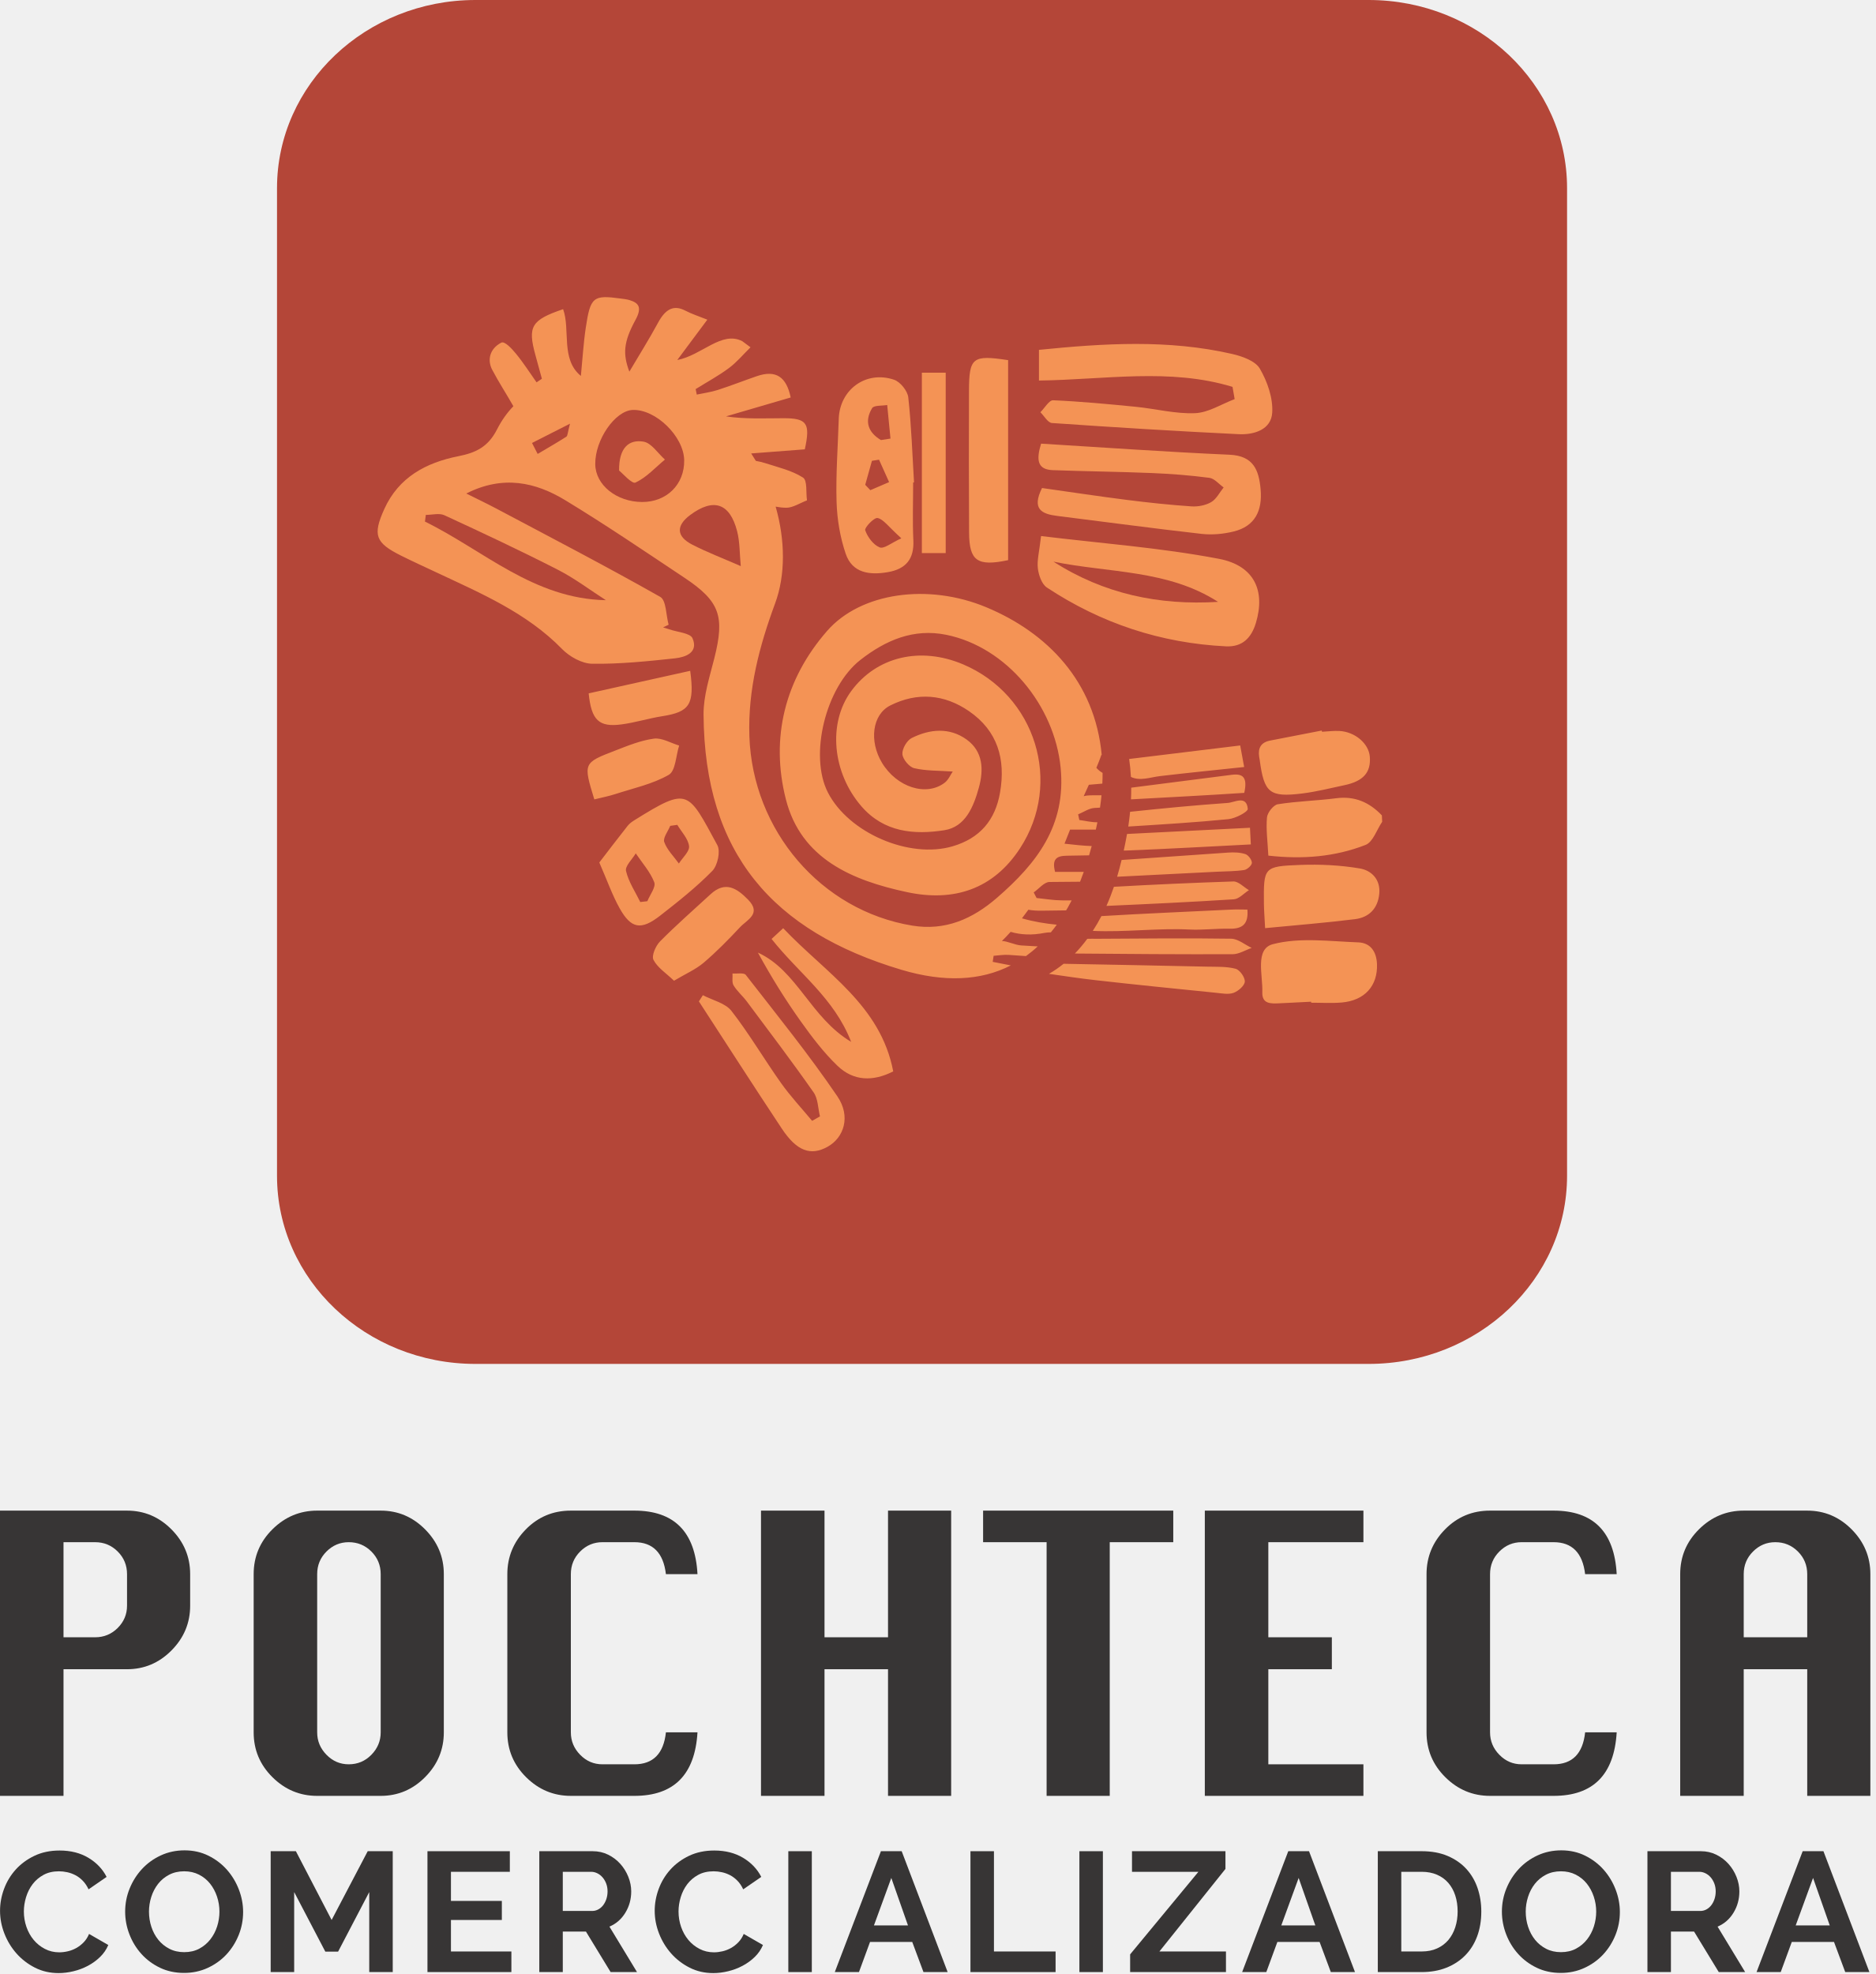
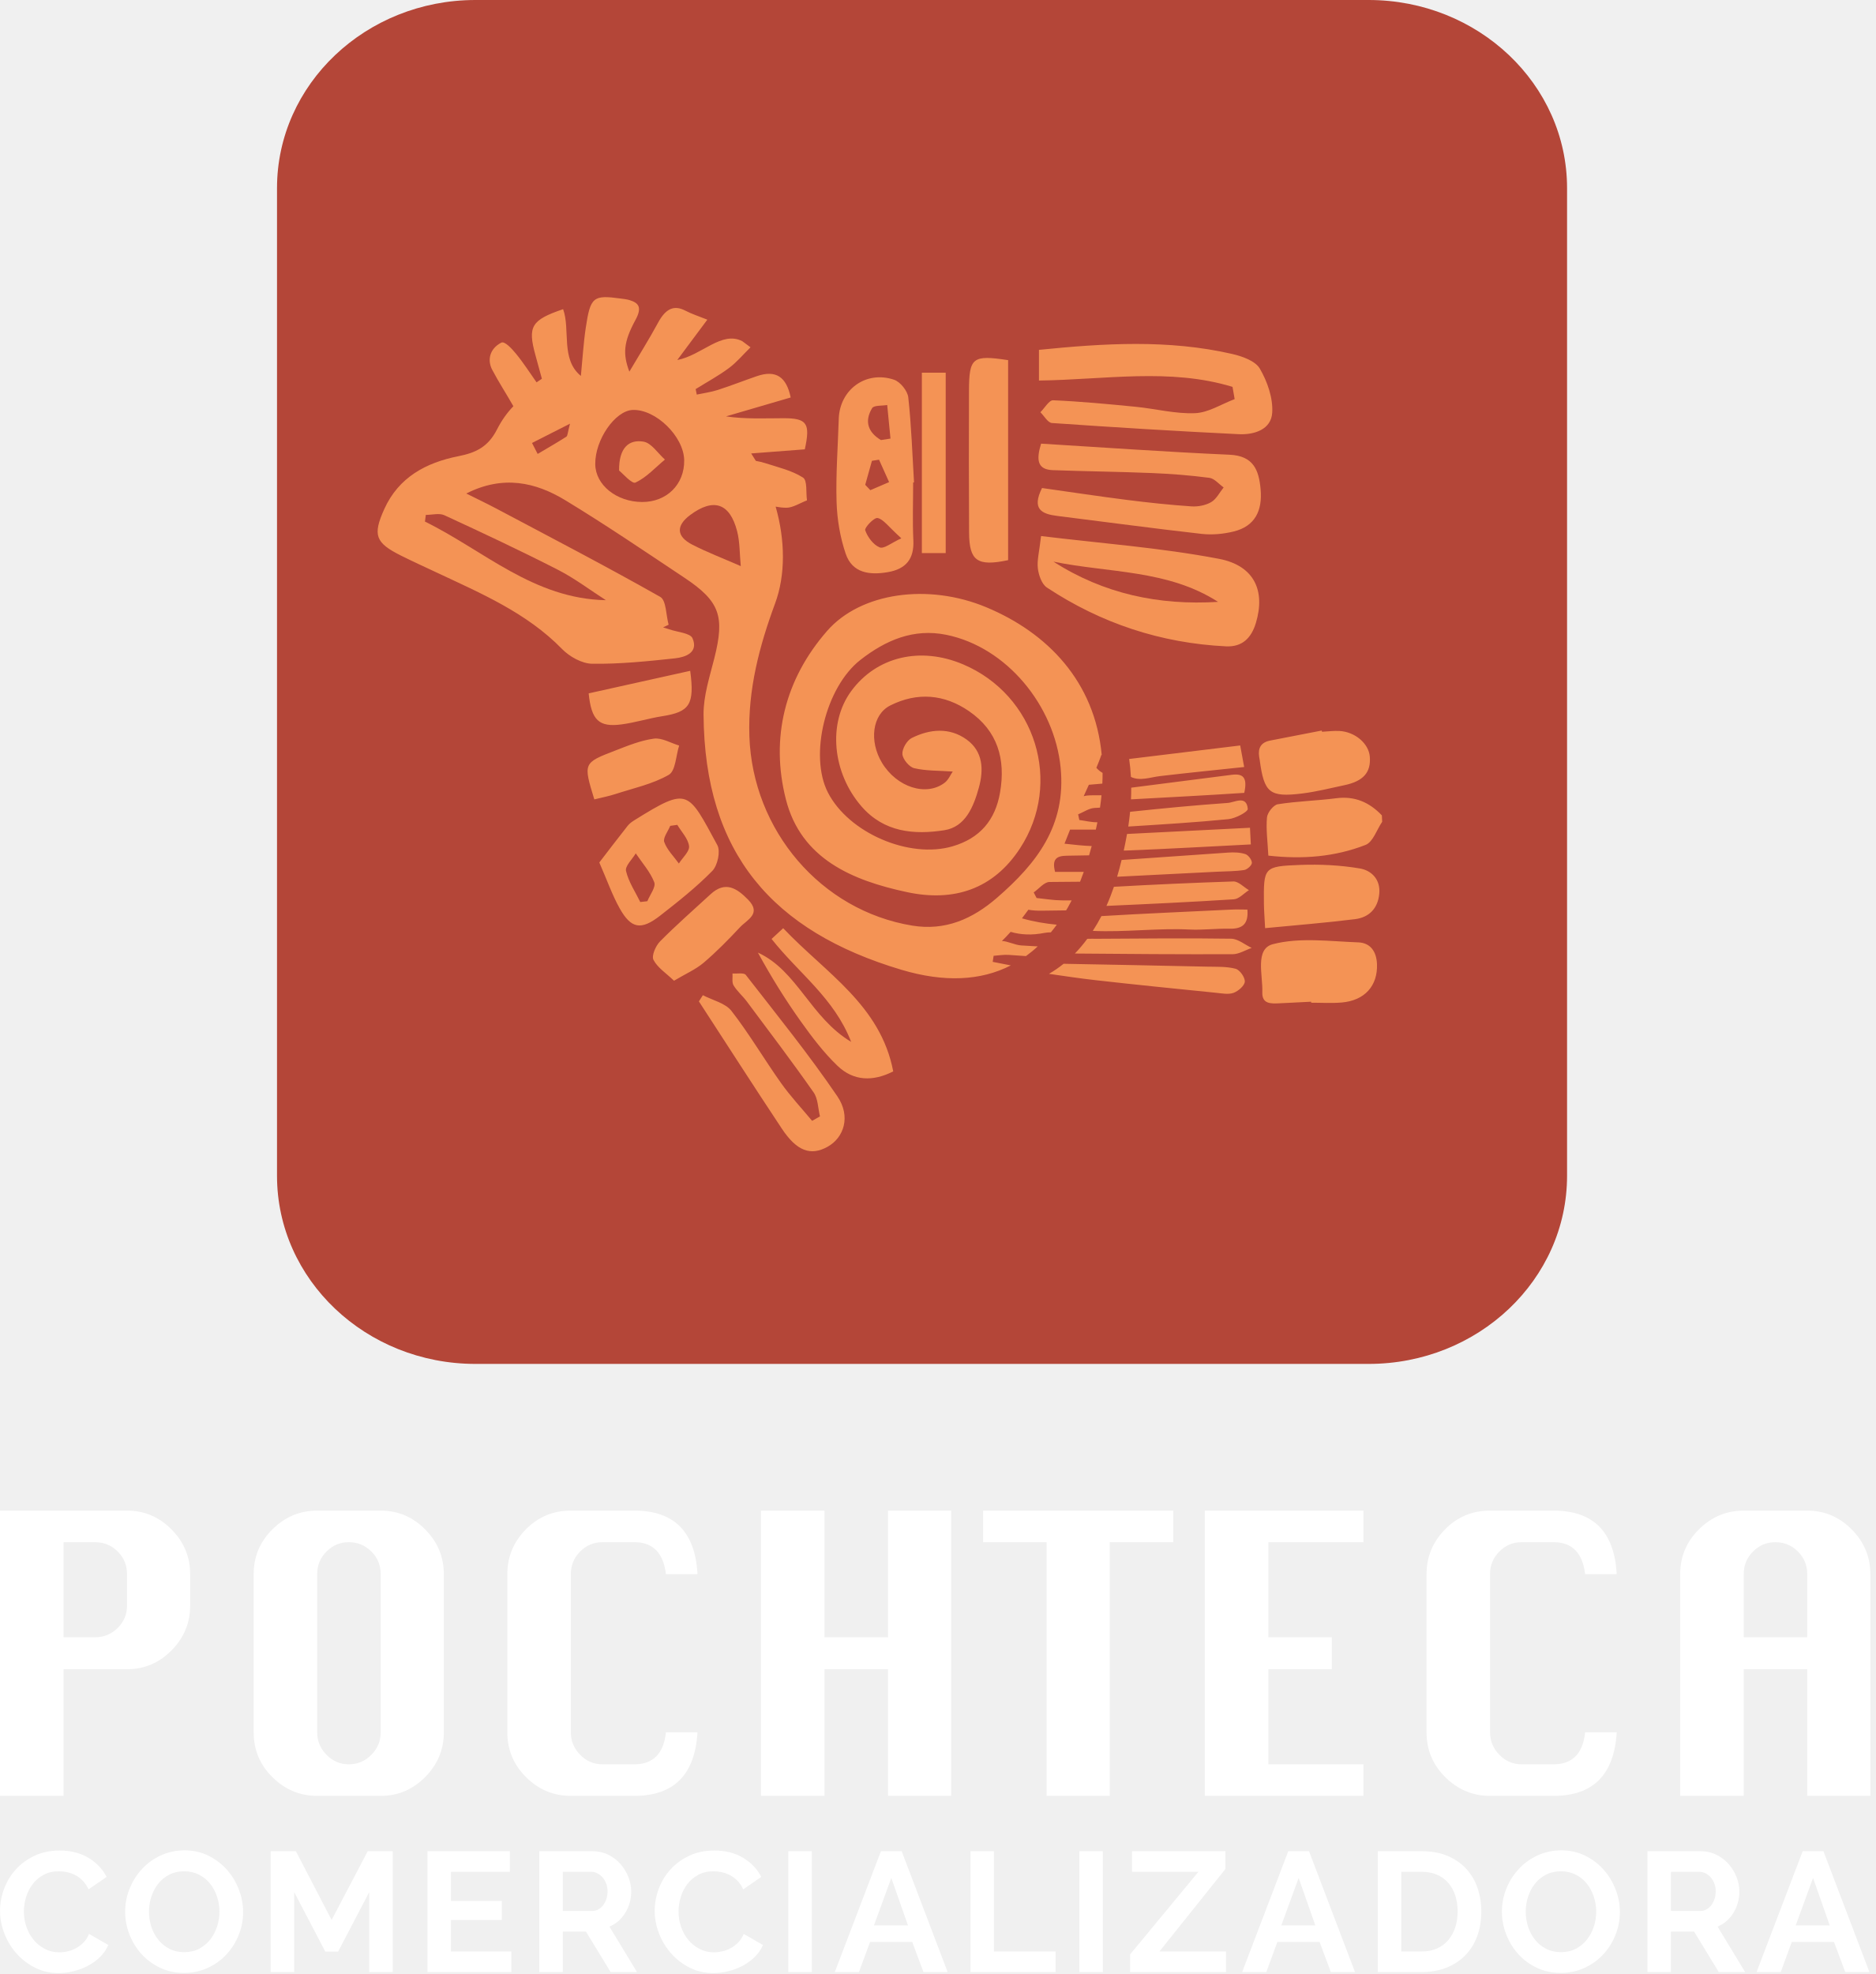
<svg xmlns="http://www.w3.org/2000/svg" width="287" height="302" viewBox="0 0 287 302" fill="none">
  <path d="M224.697 191.337H49.503V25.632H224.697V191.337Z" fill="#F49355" />
-   <path d="M9.717 250.485H14.547C15.904 250.485 17.057 250.01 18.009 249.06C18.959 248.109 19.435 246.974 19.435 245.656V240.825C19.435 239.468 18.959 238.314 18.009 237.364C17.057 236.413 15.904 235.938 14.547 235.938H9.717V250.485ZM0 274.749V231.109H19.435C22.072 231.109 24.341 232.069 26.243 233.989C28.143 235.909 29.093 238.188 29.093 240.825V245.656C29.093 248.293 28.143 250.572 26.243 252.492C24.341 254.412 22.072 255.373 19.435 255.373H9.717V274.749H0Z" fill="#373535" />
-   <path d="M48.527 240.825V265.031C48.527 266.351 49.002 267.495 49.953 268.464C50.903 269.435 52.038 269.919 53.356 269.919C54.714 269.919 55.867 269.435 56.819 268.464C57.769 267.495 58.245 266.351 58.245 265.031V240.825C58.245 239.468 57.769 238.315 56.819 237.364C55.867 236.413 54.714 235.937 53.356 235.937C52.038 235.937 50.903 236.413 49.953 237.364C49.002 238.315 48.527 239.468 48.527 240.825ZM48.527 231.108H58.245C60.882 231.108 63.151 232.069 65.052 233.989C66.953 235.908 67.903 238.188 67.903 240.825V265.031C67.903 267.669 66.953 269.948 65.052 271.868C63.151 273.788 60.882 274.748 58.245 274.748H48.527C45.889 274.748 43.61 273.799 41.69 271.897C39.77 269.997 38.81 267.708 38.81 265.031V240.825C38.81 238.149 39.77 235.86 41.69 233.96C43.61 232.06 45.889 231.108 48.527 231.108Z" fill="#373535" />
-   <path d="M106.713 265.031C106.324 271.509 103.105 274.748 97.053 274.748H87.338C84.699 274.748 82.42 273.799 80.5 271.897C78.58 269.997 77.62 267.708 77.62 265.031V240.825C77.62 238.188 78.56 235.908 80.441 233.988C82.323 232.068 84.621 231.108 87.338 231.108H97.053C103.144 231.108 106.364 234.347 106.713 240.825H101.883C101.495 237.567 99.885 235.937 97.053 235.937H92.167C90.848 235.937 89.713 236.413 88.763 237.364C87.812 238.313 87.338 239.468 87.338 240.825V265.031C87.338 266.351 87.812 267.495 88.763 268.464C89.713 269.435 90.848 269.919 92.167 269.919H97.053C99.924 269.919 101.535 268.289 101.883 265.031H106.713Z" fill="#373535" />
-   <path d="M116.43 274.748V231.108H126.147V250.484H135.864V231.108H145.523V274.748H135.864V255.372H126.147V274.748H116.43Z" fill="#373535" />
-   <path d="M160.127 274.748V235.938H150.411V231.108H179.504V235.938H169.786V274.748H160.127Z" fill="#373535" />
-   <path d="M184.333 274.748V231.108H208.597V235.938H194.05V250.484H203.767V255.372H194.05V269.919H208.597V274.748H184.333Z" fill="#373535" />
-   <path d="M247.348 265.031C246.96 271.509 243.74 274.748 237.69 274.748H227.972C225.334 274.748 223.055 273.799 221.135 271.897C219.214 269.997 218.255 267.708 218.255 265.031V240.825C218.255 238.188 219.195 235.908 221.076 233.988C222.958 232.068 225.256 231.108 227.972 231.108H237.69C243.778 231.108 246.999 234.347 247.348 240.825H242.519C242.131 237.567 240.52 235.937 237.69 235.937H232.802C231.483 235.937 230.347 236.413 229.398 237.364C228.446 238.313 227.972 239.468 227.972 240.825V265.031C227.972 266.351 228.446 267.495 229.398 268.464C230.347 269.435 231.483 269.919 232.802 269.919H237.69C240.559 269.919 242.17 268.289 242.519 265.031H247.348Z" fill="#373535" />
-   <path d="M266.782 250.485H276.499V240.825C276.499 239.468 276.023 238.314 275.074 237.364C274.122 236.413 272.968 235.938 271.611 235.938C270.292 235.938 269.156 236.413 268.207 237.364C267.255 238.314 266.782 239.468 266.782 240.825V250.485ZM257.064 274.749V240.825C257.064 238.149 258.024 235.861 259.944 233.96C261.864 232.06 264.143 231.109 266.782 231.109H276.499C279.136 231.109 281.406 232.069 283.307 233.989C285.206 235.909 286.158 238.188 286.158 240.825V274.749H276.499V255.373H266.782V274.749H257.064Z" fill="#373535" />
-   <path d="M0.006 292.329C0.006 291.201 0.21 290.085 0.618 288.982C1.026 287.881 1.621 286.894 2.402 286.026C3.183 285.158 4.138 284.456 5.267 283.917C6.395 283.38 7.679 283.109 9.121 283.109C10.822 283.109 12.294 283.484 13.535 284.229C14.777 284.976 15.7 285.949 16.31 287.146L13.549 289.048C13.306 288.526 13.01 288.089 12.663 287.733C12.315 287.377 11.942 287.094 11.543 286.886C11.143 286.678 10.727 286.525 10.293 286.43C9.859 286.334 9.434 286.288 9.017 286.288C8.114 286.288 7.329 286.469 6.661 286.834C5.991 287.198 5.437 287.672 4.994 288.253C4.55 288.836 4.217 289.496 3.99 290.233C3.765 290.97 3.651 291.704 3.651 292.433C3.651 293.249 3.782 294.034 4.042 294.79C4.303 295.545 4.673 296.209 5.15 296.782C5.627 297.356 6.201 297.816 6.869 298.162C7.537 298.51 8.27 298.684 9.069 298.684C9.486 298.684 9.919 298.632 10.371 298.528C10.822 298.424 11.252 298.258 11.661 298.033C12.067 297.806 12.446 297.516 12.793 297.161C13.14 296.804 13.418 296.374 13.626 295.87L16.57 297.564C16.274 298.258 15.854 298.87 15.306 299.4C14.759 299.93 14.143 300.377 13.457 300.741C12.771 301.106 12.038 301.384 11.257 301.574C10.475 301.765 9.711 301.861 8.965 301.861C7.645 301.861 6.439 301.584 5.345 301.028C4.251 300.472 3.31 299.748 2.519 298.853C1.729 297.96 1.113 296.942 0.67 295.805C0.227 294.669 0.006 293.51 0.006 292.329Z" fill="#373535" />
-   <path d="M22.793 292.459C22.793 293.258 22.914 294.031 23.157 294.777C23.401 295.523 23.753 296.183 24.213 296.757C24.673 297.33 25.237 297.79 25.905 298.137C26.573 298.485 27.333 298.658 28.183 298.658C29.052 298.658 29.821 298.481 30.489 298.125C31.157 297.767 31.721 297.294 32.182 296.705C32.642 296.114 32.989 295.45 33.224 294.711C33.458 293.974 33.574 293.223 33.574 292.459C33.574 291.661 33.449 290.889 33.197 290.142C32.945 289.395 32.59 288.735 32.129 288.162C31.669 287.59 31.105 287.134 30.437 286.795C29.767 286.457 29.017 286.287 28.183 286.287C27.316 286.287 26.544 286.465 25.866 286.821C25.189 287.178 24.625 287.646 24.174 288.227C23.722 288.81 23.378 289.469 23.145 290.207C22.91 290.945 22.793 291.695 22.793 292.459ZM28.158 301.835C26.803 301.835 25.576 301.57 24.473 301.041C23.37 300.511 22.425 299.809 21.634 298.931C20.843 298.054 20.232 297.051 19.798 295.923C19.363 294.794 19.148 293.641 19.148 292.459C19.148 291.227 19.377 290.046 19.837 288.918C20.297 287.79 20.931 286.791 21.738 285.923C22.545 285.054 23.505 284.365 24.617 283.851C25.727 283.341 26.934 283.083 28.237 283.083C29.573 283.083 30.793 283.357 31.895 283.903C32.997 284.451 33.94 285.167 34.721 286.053C35.502 286.938 36.11 287.946 36.544 289.074C36.978 290.203 37.196 291.349 37.196 292.511C37.196 293.745 36.969 294.921 36.518 296.041C36.066 297.161 35.441 298.15 34.644 299.01C33.845 299.869 32.889 300.555 31.778 301.067C30.666 301.579 29.459 301.835 28.158 301.835Z" fill="#373535" />
-   <path d="M56.493 301.705V289.465L51.727 298.579H49.773L45.008 289.465V301.705H41.413V283.214H45.269L50.737 293.735L56.259 283.214H60.087V301.705H56.493Z" fill="#373535" />
-   <path d="M78.239 298.554V301.704H65.4V283.214H78.004V286.366H68.993V290.819H76.78V293.735H68.993V298.554H78.239Z" fill="#373535" />
-   <path d="M86.105 292.355H90.61C90.939 292.355 91.247 292.276 91.534 292.12C91.821 291.964 92.069 291.752 92.277 291.483C92.485 291.214 92.65 290.896 92.771 290.532C92.893 290.167 92.954 289.776 92.954 289.36C92.954 288.927 92.883 288.527 92.745 288.162C92.606 287.798 92.419 287.48 92.186 287.212C91.951 286.943 91.682 286.734 91.378 286.587C91.074 286.439 90.766 286.366 90.454 286.366H86.105V292.355ZM82.51 301.704V283.214H90.689C91.538 283.214 92.325 283.392 93.045 283.747C93.765 284.104 94.386 284.572 94.907 285.154C95.427 285.736 95.835 286.395 96.131 287.134C96.426 287.871 96.574 288.614 96.574 289.36C96.574 290.558 96.274 291.648 95.675 292.628C95.077 293.61 94.265 294.318 93.241 294.751L97.459 301.704H93.422L89.646 295.506H86.105V301.704H82.51Z" fill="#373535" />
-   <path d="M100.167 292.329C100.167 291.201 100.371 290.085 100.779 288.982C101.187 287.881 101.782 286.894 102.563 286.026C103.345 285.158 104.299 284.456 105.429 283.917C106.557 283.38 107.841 283.109 109.282 283.109C110.983 283.109 112.455 283.484 113.697 284.229C114.938 284.976 115.862 285.949 116.471 287.146L113.71 289.048C113.467 288.526 113.171 288.089 112.825 287.733C112.477 287.377 112.103 287.094 111.705 286.886C111.305 286.678 110.889 286.525 110.454 286.43C110.021 286.334 109.595 286.288 109.178 286.288C108.275 286.288 107.49 286.469 106.822 286.834C106.153 287.198 105.598 287.672 105.155 288.253C104.711 288.836 104.378 289.496 104.151 290.233C103.926 290.97 103.813 291.704 103.813 292.433C103.813 293.249 103.943 294.034 104.203 294.79C104.465 295.545 104.834 296.209 105.311 296.782C105.789 297.356 106.362 297.816 107.03 298.162C107.698 298.51 108.431 298.684 109.23 298.684C109.647 298.684 110.081 298.632 110.533 298.528C110.983 298.424 111.414 298.258 111.822 298.033C112.229 297.806 112.607 297.516 112.954 297.161C113.302 296.804 113.579 296.374 113.787 295.87L116.731 297.564C116.435 298.258 116.015 298.87 115.467 299.4C114.921 299.93 114.305 300.377 113.618 300.741C112.933 301.106 112.199 301.384 111.418 301.574C110.637 301.765 109.873 301.861 109.126 301.861C107.806 301.861 106.601 301.584 105.506 301.028C104.413 300.472 103.471 299.748 102.681 298.853C101.89 297.96 101.274 296.942 100.831 295.805C100.389 294.669 100.167 293.51 100.167 292.329Z" fill="#373535" />
-   <path d="M120.61 283.214H124.205V301.705H120.61V283.214Z" fill="#373535" />
-   <path d="M138.918 294.569L136.366 287.303L133.71 294.569H138.918ZM134.778 283.214H137.954L144.986 301.705H141.288L139.569 297.095H133.112L131.418 301.705H127.72L134.778 283.214Z" fill="#373535" />
-   <path d="M148.476 301.705V283.214H152.07V298.554H161.5V301.705H148.476Z" fill="#373535" />
-   <path d="M165.143 283.214H168.737V301.705H165.143V283.214Z" fill="#373535" />
-   <path d="M172.906 298.996L183.35 286.366H173.192V283.214H187.49V285.923L177.384 298.554H187.568V301.704H172.906V298.996Z" fill="#373535" />
-   <path d="M201.241 294.569L198.688 287.303L196.032 294.569H201.241ZM197.1 283.214H200.276L207.309 301.705H203.611L201.892 297.095H195.433L193.74 301.705H190.043L197.1 283.214Z" fill="#373535" />
-   <path d="M223.013 292.433C223.013 291.548 222.891 290.732 222.649 289.985C222.405 289.238 222.049 288.597 221.581 288.058C221.112 287.52 220.535 287.102 219.849 286.808C219.163 286.513 218.385 286.365 217.517 286.365H214.392V298.553H217.517C218.403 298.553 219.189 298.397 219.875 298.085C220.56 297.772 221.133 297.342 221.595 296.796C222.053 296.248 222.405 295.601 222.649 294.854C222.891 294.109 223.013 293.301 223.013 292.433ZM210.799 301.705V283.213H217.517C219.028 283.213 220.352 283.457 221.489 283.942C222.627 284.429 223.577 285.089 224.341 285.922C225.104 286.756 225.677 287.733 226.06 288.852C226.441 289.972 226.633 291.166 226.633 292.433C226.633 293.84 226.42 295.112 225.995 296.248C225.569 297.385 224.957 298.358 224.159 299.165C223.36 299.973 222.401 300.598 221.281 301.041C220.161 301.484 218.907 301.705 217.517 301.705H210.799Z" fill="#373535" />
-   <path d="M233.43 292.459C233.43 293.258 233.551 294.031 233.794 294.777C234.038 295.523 234.39 296.183 234.849 296.757C235.309 297.33 235.874 297.79 236.542 298.137C237.211 298.485 237.97 298.658 238.821 298.658C239.689 298.658 240.458 298.481 241.126 298.125C241.794 297.767 242.358 297.294 242.819 296.705C243.279 296.114 243.626 295.45 243.861 294.711C244.095 293.974 244.213 293.223 244.213 292.459C244.213 291.661 244.086 290.889 243.835 290.142C243.582 289.395 243.227 288.735 242.767 288.162C242.306 287.59 241.742 287.134 241.074 286.795C240.405 286.457 239.654 286.287 238.821 286.287C237.954 286.287 237.181 286.465 236.503 286.821C235.826 287.178 235.262 287.646 234.81 288.227C234.358 288.81 234.015 289.469 233.782 290.207C233.547 290.945 233.43 291.695 233.43 292.459ZM238.794 301.835C237.441 301.835 236.213 301.57 235.11 301.041C234.007 300.511 233.062 299.809 232.271 298.931C231.481 298.054 230.869 297.051 230.435 295.923C230.002 294.794 229.785 293.641 229.785 292.459C229.785 291.227 230.014 290.046 230.474 288.918C230.934 287.79 231.569 286.791 232.375 285.923C233.182 285.054 234.142 284.365 235.253 283.851C236.363 283.341 237.57 283.083 238.873 283.083C240.21 283.083 241.43 283.357 242.533 283.903C243.634 284.451 244.577 285.167 245.358 286.053C246.139 286.938 246.746 287.946 247.181 289.074C247.615 290.203 247.833 291.349 247.833 292.511C247.833 293.745 247.606 294.921 247.155 296.041C246.703 297.161 246.078 298.15 245.281 299.01C244.481 299.869 243.526 300.555 242.415 301.067C241.303 301.579 240.098 301.835 238.794 301.835Z" fill="#373535" />
-   <path d="M255.645 292.355H260.15C260.481 292.355 260.788 292.276 261.076 292.12C261.362 291.964 261.61 291.752 261.818 291.483C262.026 291.214 262.19 290.896 262.313 290.532C262.434 290.167 262.496 289.776 262.496 289.36C262.496 288.927 262.425 288.527 262.286 288.162C262.148 287.798 261.961 287.48 261.728 287.212C261.493 286.943 261.224 286.734 260.918 286.587C260.616 286.439 260.306 286.366 259.994 286.366H255.645V292.355ZM252.052 301.704V283.214H260.229C261.08 283.214 261.865 283.392 262.586 283.747C263.306 284.104 263.928 284.572 264.449 285.154C264.969 285.736 265.377 286.395 265.673 287.134C265.966 287.871 266.116 288.614 266.116 289.36C266.116 290.558 265.816 291.648 265.217 292.628C264.617 293.61 263.805 294.318 262.782 294.751L267.001 301.704H262.964L259.186 295.506H255.645V301.704H252.052Z" fill="#373535" />
-   <path d="M279.945 294.569L277.391 287.303L274.735 294.569H279.945ZM275.803 283.214H278.979L286.013 301.705H282.314L280.595 297.095H274.137L272.443 301.705H268.746L275.803 283.214Z" fill="#373535" />
+   <path d="M9.717 250.485H14.547C15.904 250.485 17.057 250.01 18.009 249.06C18.959 248.109 19.435 246.974 19.435 245.656V240.825C19.435 239.468 18.959 238.314 18.009 237.364C17.057 236.413 15.904 235.938 14.547 235.938H9.717V250.485ZM0 274.749V231.109H19.435C22.072 231.109 24.341 232.069 26.243 233.989C28.143 235.909 29.093 238.188 29.093 240.825V245.656C29.093 248.293 28.143 250.572 26.243 252.492C24.341 254.412 22.072 255.373 19.435 255.373H9.717V274.749H0Z" fill="white" />
+   <path d="M48.527 240.825V265.031C48.527 266.351 49.002 267.495 49.953 268.464C50.903 269.435 52.038 269.919 53.356 269.919C54.714 269.919 55.867 269.435 56.819 268.464C57.769 267.495 58.245 266.351 58.245 265.031V240.825C58.245 239.468 57.769 238.315 56.819 237.364C55.867 236.413 54.714 235.937 53.356 235.937C52.038 235.937 50.903 236.413 49.953 237.364C49.002 238.315 48.527 239.468 48.527 240.825ZM48.527 231.108H58.245C60.882 231.108 63.151 232.069 65.052 233.989C66.953 235.908 67.903 238.188 67.903 240.825V265.031C67.903 267.669 66.953 269.948 65.052 271.868C63.151 273.788 60.882 274.748 58.245 274.748H48.527C45.889 274.748 43.61 273.799 41.69 271.897C39.77 269.997 38.81 267.708 38.81 265.031V240.825C38.81 238.149 39.77 235.86 41.69 233.96C43.61 232.06 45.889 231.108 48.527 231.108Z" fill="white" />
+   <path d="M106.713 265.031C106.324 271.509 103.105 274.748 97.053 274.748H87.338C84.699 274.748 82.42 273.799 80.5 271.897C78.58 269.997 77.62 267.708 77.62 265.031V240.825C77.62 238.188 78.56 235.908 80.441 233.988C82.323 232.068 84.621 231.108 87.338 231.108H97.053C103.144 231.108 106.364 234.347 106.713 240.825H101.883C101.495 237.567 99.885 235.937 97.053 235.937H92.167C90.848 235.937 89.713 236.413 88.763 237.364C87.812 238.313 87.338 239.468 87.338 240.825V265.031C87.338 266.351 87.812 267.495 88.763 268.464C89.713 269.435 90.848 269.919 92.167 269.919H97.053C99.924 269.919 101.535 268.289 101.883 265.031H106.713Z" fill="white" />
+   <path d="M116.43 274.748V231.108H126.147V250.484H135.864V231.108H145.523V274.748H135.864V255.372H126.147V274.748H116.43Z" fill="white" />
+   <path d="M160.127 274.748V235.938H150.411V231.108H179.504V235.938H169.786V274.748H160.127Z" fill="white" />
+   <path d="M184.333 274.748V231.108H208.597V235.938H194.05V250.484H203.767V255.372H194.05V269.919H208.597V274.748H184.333Z" fill="white" />
+   <path d="M247.348 265.031C246.96 271.509 243.74 274.748 237.69 274.748H227.972C225.334 274.748 223.055 273.799 221.135 271.897C219.214 269.997 218.255 267.708 218.255 265.031V240.825C218.255 238.188 219.195 235.908 221.076 233.988C222.958 232.068 225.256 231.108 227.972 231.108H237.69C243.778 231.108 246.999 234.347 247.348 240.825H242.519C242.131 237.567 240.52 235.937 237.69 235.937H232.802C231.483 235.937 230.347 236.413 229.398 237.364C228.446 238.313 227.972 239.468 227.972 240.825V265.031C227.972 266.351 228.446 267.495 229.398 268.464C230.347 269.435 231.483 269.919 232.802 269.919H237.69C240.559 269.919 242.17 268.289 242.519 265.031H247.348Z" fill="white" />
+   <path d="M266.782 250.485H276.499V240.825C276.499 239.468 276.023 238.314 275.074 237.364C274.122 236.413 272.968 235.938 271.611 235.938C270.292 235.938 269.156 236.413 268.207 237.364C267.255 238.314 266.782 239.468 266.782 240.825V250.485ZM257.064 274.749V240.825C257.064 238.149 258.024 235.861 259.944 233.96C261.864 232.06 264.143 231.109 266.782 231.109H276.499C279.136 231.109 281.406 232.069 283.307 233.989C285.206 235.909 286.158 238.188 286.158 240.825V274.749H276.499V255.373H266.782V274.749H257.064Z" fill="white" />
+   <path d="M0.006 292.329C0.006 291.201 0.21 290.085 0.618 288.982C1.026 287.881 1.621 286.894 2.402 286.026C3.183 285.158 4.138 284.456 5.267 283.917C6.395 283.38 7.679 283.109 9.121 283.109C10.822 283.109 12.294 283.484 13.535 284.229C14.777 284.976 15.7 285.949 16.31 287.146L13.549 289.048C13.306 288.526 13.01 288.089 12.663 287.733C12.315 287.377 11.942 287.094 11.543 286.886C11.143 286.678 10.727 286.525 10.293 286.43C9.859 286.334 9.434 286.288 9.017 286.288C8.114 286.288 7.329 286.469 6.661 286.834C5.991 287.198 5.437 287.672 4.994 288.253C4.55 288.836 4.217 289.496 3.99 290.233C3.765 290.97 3.651 291.704 3.651 292.433C3.651 293.249 3.782 294.034 4.042 294.79C4.303 295.545 4.673 296.209 5.15 296.782C5.627 297.356 6.201 297.816 6.869 298.162C7.537 298.51 8.27 298.684 9.069 298.684C9.486 298.684 9.919 298.632 10.371 298.528C10.822 298.424 11.252 298.258 11.661 298.033C12.067 297.806 12.446 297.516 12.793 297.161C13.14 296.804 13.418 296.374 13.626 295.87L16.57 297.564C16.274 298.258 15.854 298.87 15.306 299.4C14.759 299.93 14.143 300.377 13.457 300.741C12.771 301.106 12.038 301.384 11.257 301.574C10.475 301.765 9.711 301.861 8.965 301.861C7.645 301.861 6.439 301.584 5.345 301.028C4.251 300.472 3.31 299.748 2.519 298.853C1.729 297.96 1.113 296.942 0.67 295.805C0.227 294.669 0.006 293.51 0.006 292.329Z" fill="white" />
+   <path d="M22.793 292.459C22.793 293.258 22.914 294.031 23.157 294.777C23.401 295.523 23.753 296.183 24.213 296.757C24.673 297.33 25.237 297.79 25.905 298.137C26.573 298.485 27.333 298.658 28.183 298.658C29.052 298.658 29.821 298.481 30.489 298.125C31.157 297.767 31.721 297.294 32.182 296.705C32.642 296.114 32.989 295.45 33.224 294.711C33.458 293.974 33.574 293.223 33.574 292.459C33.574 291.661 33.449 290.889 33.197 290.142C32.945 289.395 32.59 288.735 32.129 288.162C31.669 287.59 31.105 287.134 30.437 286.795C29.767 286.457 29.017 286.287 28.183 286.287C27.316 286.287 26.544 286.465 25.866 286.821C25.189 287.178 24.625 287.646 24.174 288.227C23.722 288.81 23.378 289.469 23.145 290.207C22.91 290.945 22.793 291.695 22.793 292.459ZM28.158 301.835C26.803 301.835 25.576 301.57 24.473 301.041C23.37 300.511 22.425 299.809 21.634 298.931C20.843 298.054 20.232 297.051 19.798 295.923C19.363 294.794 19.148 293.641 19.148 292.459C19.148 291.227 19.377 290.046 19.837 288.918C20.297 287.79 20.931 286.791 21.738 285.923C22.545 285.054 23.505 284.365 24.617 283.851C25.727 283.341 26.934 283.083 28.237 283.083C29.573 283.083 30.793 283.357 31.895 283.903C32.997 284.451 33.94 285.167 34.721 286.053C35.502 286.938 36.11 287.946 36.544 289.074C36.978 290.203 37.196 291.349 37.196 292.511C37.196 293.745 36.969 294.921 36.518 296.041C36.066 297.161 35.441 298.15 34.644 299.01C33.845 299.869 32.889 300.555 31.778 301.067C30.666 301.579 29.459 301.835 28.158 301.835Z" fill="white" />
+   <path d="M56.493 301.705V289.465L51.727 298.579H49.773L45.008 289.465V301.705H41.413V283.214H45.269L50.737 293.735L56.259 283.214H60.087V301.705H56.493Z" fill="white" />
+   <path d="M78.239 298.554V301.704H65.4V283.214H78.004V286.366H68.993V290.819H76.78V293.735H68.993V298.554H78.239Z" fill="white" />
+   <path d="M86.105 292.355H90.61C90.939 292.355 91.247 292.276 91.534 292.12C91.821 291.964 92.069 291.752 92.277 291.483C92.485 291.214 92.65 290.896 92.771 290.532C92.893 290.167 92.954 289.776 92.954 289.36C92.954 288.927 92.883 288.527 92.745 288.162C92.606 287.798 92.419 287.48 92.186 287.212C91.951 286.943 91.682 286.734 91.378 286.587C91.074 286.439 90.766 286.366 90.454 286.366H86.105V292.355ZM82.51 301.704V283.214H90.689C91.538 283.214 92.325 283.392 93.045 283.747C93.765 284.104 94.386 284.572 94.907 285.154C95.427 285.736 95.835 286.395 96.131 287.134C96.426 287.871 96.574 288.614 96.574 289.36C96.574 290.558 96.274 291.648 95.675 292.628C95.077 293.61 94.265 294.318 93.241 294.751L97.459 301.704H93.422L89.646 295.506H86.105V301.704H82.51Z" fill="white" />
+   <path d="M100.167 292.329C100.167 291.201 100.371 290.085 100.779 288.982C101.187 287.881 101.782 286.894 102.563 286.026C103.345 285.158 104.299 284.456 105.429 283.917C106.557 283.38 107.841 283.109 109.282 283.109C110.983 283.109 112.455 283.484 113.697 284.229C114.938 284.976 115.862 285.949 116.471 287.146L113.71 289.048C113.467 288.526 113.171 288.089 112.825 287.733C112.477 287.377 112.103 287.094 111.705 286.886C111.305 286.678 110.889 286.525 110.454 286.43C110.021 286.334 109.595 286.288 109.178 286.288C108.275 286.288 107.49 286.469 106.822 286.834C106.153 287.198 105.598 287.672 105.155 288.253C104.711 288.836 104.378 289.496 104.151 290.233C103.926 290.97 103.813 291.704 103.813 292.433C103.813 293.249 103.943 294.034 104.203 294.79C104.465 295.545 104.834 296.209 105.311 296.782C105.789 297.356 106.362 297.816 107.03 298.162C107.698 298.51 108.431 298.684 109.23 298.684C109.647 298.684 110.081 298.632 110.533 298.528C110.983 298.424 111.414 298.258 111.822 298.033C112.229 297.806 112.607 297.516 112.954 297.161C113.302 296.804 113.579 296.374 113.787 295.87L116.731 297.564C116.435 298.258 116.015 298.87 115.467 299.4C114.921 299.93 114.305 300.377 113.618 300.741C112.933 301.106 112.199 301.384 111.418 301.574C110.637 301.765 109.873 301.861 109.126 301.861C107.806 301.861 106.601 301.584 105.506 301.028C104.413 300.472 103.471 299.748 102.681 298.853C101.89 297.96 101.274 296.942 100.831 295.805C100.389 294.669 100.167 293.51 100.167 292.329Z" fill="white" />
+   <path d="M120.61 283.214H124.205V301.705H120.61V283.214Z" fill="white" />
+   <path d="M138.918 294.569L136.366 287.303L133.71 294.569H138.918ZM134.778 283.214H137.954L144.986 301.705H141.288L139.569 297.095H133.112L131.418 301.705H127.72L134.778 283.214Z" fill="white" />
+   <path d="M148.476 301.705V283.214H152.07V298.554H161.5V301.705H148.476Z" fill="white" />
+   <path d="M165.143 283.214H168.737V301.705H165.143V283.214Z" fill="white" />
+   <path d="M172.906 298.996L183.35 286.366H173.192V283.214H187.49V285.923L177.384 298.554H187.568V301.704H172.906V298.996Z" fill="white" />
+   <path d="M201.241 294.569L198.688 287.303L196.032 294.569H201.241ZM197.1 283.214H200.276L207.309 301.705H203.611L201.892 297.095H195.433L193.74 301.705H190.043L197.1 283.214Z" fill="white" />
+   <path d="M223.013 292.433C223.013 291.548 222.891 290.732 222.649 289.985C222.405 289.238 222.049 288.597 221.581 288.058C221.112 287.52 220.535 287.102 219.849 286.808C219.163 286.513 218.385 286.365 217.517 286.365H214.392V298.553H217.517C218.403 298.553 219.189 298.397 219.875 298.085C220.56 297.772 221.133 297.342 221.595 296.796C222.053 296.248 222.405 295.601 222.649 294.854C222.891 294.109 223.013 293.301 223.013 292.433ZM210.799 301.705V283.213H217.517C219.028 283.213 220.352 283.457 221.489 283.942C222.627 284.429 223.577 285.089 224.341 285.922C225.104 286.756 225.677 287.733 226.06 288.852C226.441 289.972 226.633 291.166 226.633 292.433C226.633 293.84 226.42 295.112 225.995 296.248C225.569 297.385 224.957 298.358 224.159 299.165C223.36 299.973 222.401 300.598 221.281 301.041C220.161 301.484 218.907 301.705 217.517 301.705H210.799Z" fill="white" />
+   <path d="M233.43 292.459C233.43 293.258 233.551 294.031 233.794 294.777C234.038 295.523 234.39 296.183 234.849 296.757C235.309 297.33 235.874 297.79 236.542 298.137C237.211 298.485 237.97 298.658 238.821 298.658C239.689 298.658 240.458 298.481 241.126 298.125C241.794 297.767 242.358 297.294 242.819 296.705C243.279 296.114 243.626 295.45 243.861 294.711C244.095 293.974 244.213 293.223 244.213 292.459C244.213 291.661 244.086 290.889 243.835 290.142C243.582 289.395 243.227 288.735 242.767 288.162C242.306 287.59 241.742 287.134 241.074 286.795C240.405 286.457 239.654 286.287 238.821 286.287C237.954 286.287 237.181 286.465 236.503 286.821C235.826 287.178 235.262 287.646 234.81 288.227C234.358 288.81 234.015 289.469 233.782 290.207C233.547 290.945 233.43 291.695 233.43 292.459ZM238.794 301.835C237.441 301.835 236.213 301.57 235.11 301.041C234.007 300.511 233.062 299.809 232.271 298.931C231.481 298.054 230.869 297.051 230.435 295.923C230.002 294.794 229.785 293.641 229.785 292.459C229.785 291.227 230.014 290.046 230.474 288.918C230.934 287.79 231.569 286.791 232.375 285.923C233.182 285.054 234.142 284.365 235.253 283.851C236.363 283.341 237.57 283.083 238.873 283.083C240.21 283.083 241.43 283.357 242.533 283.903C243.634 284.451 244.577 285.167 245.358 286.053C246.139 286.938 246.746 287.946 247.181 289.074C247.615 290.203 247.833 291.349 247.833 292.511C247.833 293.745 247.606 294.921 247.155 296.041C246.703 297.161 246.078 298.15 245.281 299.01C244.481 299.869 243.526 300.555 242.415 301.067C241.303 301.579 240.098 301.835 238.794 301.835Z" fill="white" />
+   <path d="M255.645 292.355H260.15C260.481 292.355 260.788 292.276 261.076 292.12C261.362 291.964 261.61 291.752 261.818 291.483C262.026 291.214 262.19 290.896 262.313 290.532C262.434 290.167 262.496 289.776 262.496 289.36C262.496 288.927 262.425 288.527 262.286 288.162C262.148 287.798 261.961 287.48 261.728 287.212C261.493 286.943 261.224 286.734 260.918 286.587C260.616 286.439 260.306 286.366 259.994 286.366H255.645V292.355ZM252.052 301.704V283.214H260.229C261.08 283.214 261.865 283.392 262.586 283.747C263.306 284.104 263.928 284.572 264.449 285.154C264.969 285.736 265.377 286.395 265.673 287.134C265.966 287.871 266.116 288.614 266.116 289.36C266.116 290.558 265.816 291.648 265.217 292.628C264.617 293.61 263.805 294.318 262.782 294.751L267.001 301.704H262.964L259.186 295.506H255.645V301.704H252.052Z" fill="white" />
+   <path d="M279.945 294.569L277.391 287.303L274.735 294.569H279.945ZM275.803 283.214H278.979L286.013 301.705H282.314L280.595 297.095H274.137L272.443 301.705H268.746L275.803 283.214Z" fill="white" />
  <path d="M82.26 69.446C83.73 68.574 85.214 67.726 86.651 66.805C86.859 66.669 86.842 66.181 87.208 64.817C84.83 66.026 83.112 66.897 81.396 67.769C81.684 68.329 81.972 68.888 82.26 69.446Z" fill="#B44638" />
  <path d="M65.148 78.775C65.104 79.115 65.061 79.456 65.017 79.796C74.026 84.219 81.641 91.611 92.696 91.822C90.252 90.252 87.914 88.474 85.34 87.159C79.628 84.24 73.814 81.512 67.989 78.826C67.202 78.462 66.102 78.775 65.148 78.775Z" fill="#B44638" />
  <path d="M97.222 73.83C96.687 74.08 95.251 72.402 94.717 71.985C94.679 68.433 96.271 67.198 98.461 67.568C99.671 67.772 100.65 69.349 101.731 70.308C100.254 71.537 98.907 73.046 97.222 73.83ZM96.802 62.718C94.105 62.825 91.026 67.286 91.071 71.022C91.11 74.194 94.314 76.778 98.234 76.8C102.002 76.82 104.742 74.101 104.678 70.402C104.614 66.769 100.321 62.58 96.802 62.718Z" fill="#B44638" />
  <path d="M134.78 67.325C135.266 67.247 135.753 67.172 136.24 67.098C136.072 65.386 135.905 63.674 135.738 61.962C134.944 62.105 133.708 61.983 133.432 62.439C132.206 64.47 132.824 66.159 134.78 67.325Z" fill="#B44638" />
  <path d="M97.267 130.555C96.731 131.462 95.607 132.503 95.779 133.247C96.163 134.91 97.191 136.424 97.958 137.999C98.319 137.958 98.68 137.916 99.04 137.876C99.432 136.896 100.379 135.702 100.1 134.98C99.483 133.38 98.248 132.015 97.267 130.555Z" fill="#B44638" />
  <path d="M103.864 132.11C104.426 131.216 105.519 130.262 105.423 129.448C105.287 128.307 104.266 127.274 103.624 126.194C103.263 126.244 102.902 126.295 102.542 126.347C102.204 127.184 101.4 128.19 101.628 128.823C102.062 130.031 103.086 131.026 103.864 132.11Z" fill="#B44638" />
  <path d="M134.589 83.745C135.254 84.01 136.414 83.025 137.901 82.353C135.86 80.514 135.152 79.425 134.264 79.25C133.736 79.146 132.234 80.726 132.374 81.128C132.74 82.169 133.618 83.358 134.589 83.745Z" fill="#B44638" />
  <path d="M105.603 78.785C103.405 80.42 103.459 82.071 105.93 83.333C108.205 84.497 110.603 85.413 113.334 86.609C113.151 84.695 113.203 82.935 112.783 81.293C111.671 76.955 109.167 76.137 105.603 78.785Z" fill="#B44638" />
  <path d="M136.028 73.754C135.515 72.612 135 71.469 134.489 70.328C134.127 70.385 133.765 70.442 133.403 70.499C133.061 71.723 132.719 72.948 132.375 74.172C132.636 74.445 132.895 74.719 133.155 74.991C134.112 74.578 135.069 74.167 136.028 73.754Z" fill="#B44638" />
  <path d="M208.928 129.261C204.216 131.103 199.249 131.484 194.052 130.9C193.944 128.764 193.678 126.896 193.842 125.065C193.908 124.317 194.833 123.151 195.502 123.041C198.458 122.571 201.478 122.504 204.45 122.121C207.289 121.756 209.517 122.747 211.42 124.741C211.437 125.067 211.453 125.393 211.469 125.72C210.637 126.939 210.064 128.817 208.928 129.261ZM211.022 136.74C210.806 138.993 209.452 140.353 207.321 140.62C202.837 141.18 198.329 141.535 193.558 141.997C193.473 140.343 193.385 139.301 193.374 138.263C193.324 132.663 193.325 132.537 198.932 132.323C201.968 132.207 205.066 132.36 208.056 132.865C209.817 133.163 211.237 134.536 211.022 136.74V136.74ZM205.253 153.375C203.714 153.505 202.156 153.4 200.604 153.403C200.604 153.352 200.601 153.301 200.598 153.251C198.968 153.332 197.341 153.423 195.709 153.495C194.442 153.551 193.066 153.617 193.13 151.796C193.225 149.184 191.964 145.176 194.744 144.448C198.852 143.375 203.442 144.015 207.82 144.173C209.624 144.24 210.597 145.521 210.674 147.504C210.8 150.781 208.826 153.077 205.253 153.375V153.375ZM192.644 115.768C192.444 114.424 192.936 113.565 194.334 113.297C196.964 112.797 199.593 112.276 202.225 111.764C202.233 111.827 202.246 111.889 202.258 111.951C203.153 111.905 204.056 111.781 204.945 111.832C207.329 111.967 209.401 113.752 209.572 115.733C209.78 118.159 208.601 119.512 205.696 120.124C203.549 120.576 201.409 121.125 199.234 121.393C194.225 122.009 193.404 121.305 192.728 116.251C192.708 116.088 192.666 115.929 192.644 115.768V115.768ZM187.565 98.883C177.616 98.396 168.466 95.368 160.169 89.885C159.388 89.369 158.916 88.001 158.789 86.971C158.638 85.715 159.01 84.399 159.278 82.009C168.406 83.123 177.544 83.787 186.482 85.491C191.964 86.536 193.613 90.444 192.145 95.307C191.45 97.608 190.06 99.007 187.565 98.883V98.883ZM191.242 126.639L191.372 129.187C184.962 129.511 178.705 129.871 172.44 130.116C172.269 130.123 172.098 130.127 171.928 130.129C172.084 129.407 172.23 128.683 172.362 127.964C172.388 127.837 172.406 127.712 172.429 127.587L191.242 126.639ZM172.9 124.197C177.872 123.667 182.852 123.189 187.841 122.84C188.894 122.767 190.709 121.603 190.906 123.747C190.946 124.199 189.026 125.215 187.945 125.321C182.85 125.828 177.732 126.129 172.62 126.452C172.736 125.687 172.83 124.935 172.9 124.197V124.197ZM190.368 121.299C184.585 121.684 178.81 121.972 173.037 122.293C173.066 121.688 173.076 121.092 173.074 120.507C173.109 120.501 173.146 120.497 173.18 120.492C178.273 119.84 183.366 119.193 188.456 118.536C190.188 118.312 190.885 118.944 190.368 121.299V121.299ZM177.458 118.737C175.974 118.915 174.441 119.532 173.028 118.863C172.976 117.92 172.886 117.005 172.756 116.116C178.662 115.396 184.134 114.729 189.745 114.047C189.96 115.205 190.141 116.191 190.353 117.344C185.861 117.825 181.654 118.239 177.458 118.737ZM190.348 133.104C188.99 133.313 187.596 133.293 186.216 133.363C181.117 133.62 176.013 133.876 170.914 134.133C171.168 133.287 171.392 132.428 171.6 131.567L187.893 130.436C188.77 130.377 189.712 130.399 190.529 130.665C190.989 130.815 191.537 131.544 191.532 132.008C191.526 132.395 190.816 133.035 190.348 133.104V133.104ZM188.586 145.984C180.542 146.007 172.497 145.955 164.453 145.879C165.12 145.192 165.752 144.44 166.352 143.629C166.84 143.605 167.336 143.625 167.822 143.623C174.67 143.589 181.521 143.507 188.369 143.612C189.42 143.629 190.457 144.528 191.5 145.021C190.529 145.357 189.561 145.98 188.586 145.984V145.984ZM188.728 151.895C187.945 152.177 186.956 151.979 186.069 151.888C179.94 151.265 173.802 150.657 167.678 149.963C165.277 149.691 162.884 149.337 160.486 148.987C161.268 148.536 162.013 148.021 162.728 147.447C170.05 147.58 177.373 147.728 184.693 147.887C186.153 147.92 187.666 147.844 189.046 148.212C189.686 148.383 190.497 149.533 190.45 150.185C190.402 150.816 189.452 151.629 188.728 151.895V151.895ZM169.28 138.593C169.706 137.644 170.088 136.665 170.426 135.669C176.513 135.324 182.606 135.055 188.698 134.853C189.476 134.828 190.285 135.719 191.08 136.183C190.309 136.671 189.566 137.533 188.768 137.584C182.277 137.999 175.777 138.304 169.28 138.593ZM188.316 139.161C189.165 139.117 190.02 139.155 190.845 139.156C191.042 141.407 190.045 142.124 188.11 142.081C186.074 142.035 184.026 142.308 181.996 142.208C177.072 141.968 172.118 142.647 167.194 142.416C167.658 141.704 168.096 140.948 168.513 140.153C175.11 139.757 181.717 139.484 188.316 139.161V139.161ZM156.249 144.641C157.089 144.691 157.93 144.74 158.768 144.789C158.189 145.328 157.586 145.82 156.966 146.271C156.081 146.211 155.2 146.148 154.318 146.087C153.557 146.036 152.786 146.175 152.02 146.227C151.973 146.536 151.926 146.844 151.88 147.153C152.802 147.329 153.728 147.512 154.652 147.696C150.053 150.055 144.47 150.321 137.91 148.364C118.229 142.489 107.778 130.592 107.641 109.295C107.622 106.424 108.585 103.515 109.297 100.675C110.9 94.292 110.149 92.004 104.728 88.395C98.686 84.373 92.678 80.288 86.477 76.525C81.937 73.772 76.968 72.647 71.34 75.503C72.852 76.259 74.38 76.981 75.872 77.772C84.281 82.236 92.732 86.624 101.012 91.315C101.945 91.845 101.892 94.115 102.296 95.577C102.013 95.711 101.733 95.847 101.45 95.98C101.766 96.08 102.086 96.171 102.398 96.279C103.632 96.715 105.604 96.836 105.954 97.652C106.89 99.836 104.876 100.544 103.258 100.719C99.056 101.171 94.822 101.604 90.608 101.548C89.04 101.527 87.141 100.467 85.994 99.293C80.566 93.732 73.609 90.792 66.788 87.58C64.978 86.729 63.157 85.903 61.368 85.009C57.441 83.047 56.982 81.887 58.798 77.872C60.993 73.013 65.194 70.772 70.129 69.795C72.789 69.268 74.672 68.387 76.041 65.699C76.758 64.291 77.601 63.121 78.545 62.148C77.484 60.271 76.308 58.481 75.302 56.564C74.51 55.055 74.941 53.324 76.696 52.421C77.224 52.151 78.322 53.36 78.938 54.108C80.076 55.485 81.049 57.024 82.092 58.495C82.362 58.311 82.634 58.127 82.906 57.944C82.578 56.749 82.254 55.553 81.926 54.36C80.708 49.94 81.27 48.965 86.153 47.3C87.293 50.424 85.745 54.967 88.872 57.512C89.136 54.837 89.266 52.503 89.618 50.155C90.33 45.405 90.746 45.096 94.993 45.677C95.438 45.737 95.894 45.785 96.312 45.911C97.701 46.335 98.284 47.001 97.221 48.956C95.373 52.351 95.278 54.177 96.29 56.857C97.796 54.309 99.321 51.881 100.676 49.377C101.844 47.215 103.117 46.612 104.868 47.532C105.852 48.048 106.942 48.388 108.22 48.904L103.621 55.077C107.364 54.372 110.4 50.561 113.573 52.201L114.826 53.133C113.733 54.203 112.718 55.424 111.526 56.308C109.9 57.515 108.137 58.465 106.433 59.528C106.489 59.808 106.546 60.087 106.602 60.367C107.673 60.137 108.752 60.001 109.813 59.66C111.8 59.02 113.776 58.245 115.761 57.559C118.74 56.527 120.321 57.679 120.973 60.809C117.554 61.809 114.316 62.753 111.076 63.701C113.974 64.136 116.925 63.991 119.848 63.983C123.493 63.973 123.998 64.773 123.134 68.743C120.398 68.953 117.662 69.163 114.928 69.372C115.176 69.745 115.414 70.125 115.645 70.511C116.121 70.599 116.589 70.699 117.038 70.844C119.029 71.488 121.149 71.972 122.852 73.061C123.545 73.504 123.289 75.347 123.465 76.552C122.408 76.955 121.284 77.685 120.312 77.68C119.756 77.679 119.213 77.609 118.67 77.509C120.142 82.636 120.19 87.981 118.593 92.301C116.174 98.845 114.412 105.517 114.653 112.635C115.141 127.041 125.594 139.309 139.57 141.608C144.622 142.437 148.793 140.595 152.526 137.359C158.6 132.095 163.153 126.311 162.27 117.42C161.334 107.98 154.046 99.005 144.782 97.119C139.76 96.095 135.488 97.956 131.646 100.952C126.288 105.132 123.776 115.599 126.662 121.236C129.84 127.436 139.122 131.427 145.752 129.473C149.912 128.247 152.269 125.497 153.004 121.243C153.884 116.143 152.636 111.817 148.265 108.807C144.478 106.196 140.334 105.851 136.2 107.933C133.44 109.324 132.952 113.395 134.936 116.689C137.192 120.436 141.7 121.905 144.536 119.745C145.104 119.313 145.413 118.545 145.766 118.036C143.653 117.888 141.708 117.953 139.878 117.528C139.108 117.348 138.124 116.165 138.064 115.375C138.001 114.567 138.748 113.276 139.494 112.904C142.26 111.525 145.264 111.253 147.877 113.132C150.401 114.947 150.53 117.721 149.76 120.505C148.949 123.433 147.706 126.511 144.476 127.015C139.872 127.731 135.266 127.352 131.809 123.372C127.344 118.233 126.621 110.64 130.234 105.727C134.11 100.456 140.806 98.86 147.362 101.645C158.426 106.344 162.63 119.732 156.052 129.795C151.964 136.045 145.933 138.013 138.798 136.492C130.397 134.704 122.558 131.407 120.237 122.293C117.848 112.908 120.069 103.936 126.552 96.517C131.674 90.653 141.996 89.183 150.917 92.911C160.288 96.827 167.504 104.281 168.558 115.483C168.544 115.483 168.528 115.484 168.513 115.485C168.274 116.155 168.014 116.815 167.74 117.469C168.044 117.815 168.362 118.064 168.692 118.239C168.692 118.78 168.681 119.328 168.654 119.884C168.042 119.932 167.414 119.989 166.592 120.061C166.328 120.644 166.061 121.225 165.798 121.811C166.14 121.717 166.522 121.677 166.834 121.675C167.4 121.671 167.965 121.669 168.528 121.667C168.469 122.288 168.39 122.92 168.296 123.56C168.014 123.576 167.734 123.592 167.456 123.607C166.604 123.656 165.784 124.247 164.949 124.587C165.01 124.875 165.072 125.163 165.133 125.451C166.056 125.572 166.977 125.812 167.898 125.799H167.9C167.826 126.169 167.742 126.544 167.657 126.921H163.718C163.44 127.643 163.156 128.361 162.864 129.075C164.301 129.232 165.668 129.392 167.026 129.437C166.898 129.911 166.765 130.385 166.625 130.857C165.488 130.877 164.348 130.899 163.209 130.915C161.662 130.936 160.912 131.417 161.421 133.384H165.813C165.634 133.892 165.445 134.395 165.248 134.893C163.684 134.903 162.122 134.913 160.558 134.933C159.75 134.945 158.953 135.973 158.152 136.528C158.297 136.815 158.446 137.097 158.592 137.384C159.877 137.511 161.161 137.74 162.446 137.748C162.95 137.752 163.452 137.753 163.956 137.756C163.768 138.123 163.574 138.484 163.372 138.84C163.289 138.988 163.2 139.131 163.113 139.277C161.888 139.289 160.662 139.304 159.437 139.325C158.685 139.337 157.992 139.296 157.337 139.181C157.017 139.627 156.689 140.064 156.356 140.495C158.116 141 159.894 141.295 161.682 141.469C161.389 141.875 161.086 142.264 160.778 142.64C160.448 142.64 160.122 142.659 159.802 142.723C157.868 143.107 156.161 143.016 154.624 142.565C154.192 143.044 153.749 143.512 153.289 143.963C154.113 143.968 155.29 144.583 156.249 144.641V144.641ZM128.141 163.065C126.037 161.049 124.237 158.671 122.536 156.287C120.152 152.948 117.984 149.452 115.958 145.739C121.992 148.497 123.998 155.679 130.222 159.392C127.612 152.664 122.232 148.944 118.048 143.648C118.614 143.124 119.181 142.6 119.824 142.005C126.334 148.875 134.721 153.76 136.66 163.911C133.554 165.491 130.589 165.407 128.141 163.065ZM126.605 175.449C124.032 176.872 121.905 176.119 119.613 172.664C115.329 166.213 111.152 159.693 106.929 153.203C107.13 152.887 107.334 152.569 107.536 152.253C109.024 153.033 110.974 153.455 111.914 154.664C114.652 158.183 116.917 162.065 119.506 165.708C120.945 167.733 122.658 169.56 124.25 171.477C124.65 171.251 125.05 171.024 125.452 170.796C125.146 169.56 125.162 168.097 124.48 167.124C121.18 162.412 117.7 157.825 114.26 153.213C113.625 152.364 112.78 151.656 112.236 150.757C111.952 150.289 112.112 149.551 112.07 148.932C112.765 148.991 113.814 148.775 114.102 149.149C118.865 155.276 123.761 161.323 128.118 167.733C130.208 170.807 129.122 174.057 126.605 175.449V175.449ZM99.978 146.845C99.657 146.219 100.316 144.703 100.978 144.031C103.456 141.524 106.12 139.199 108.714 136.808C110.968 134.733 112.736 135.879 114.456 137.639C116.565 139.797 114.289 140.712 113.221 141.853C111.452 143.745 109.628 145.608 107.658 147.284C106.454 148.308 104.936 148.96 103.121 150.041C101.912 148.879 100.593 148.043 99.978 146.845V146.845ZM94.797 138.948C93.669 136.928 92.898 134.708 91.692 131.952C93.13 130.081 94.57 128.183 96.048 126.317C96.333 125.957 96.746 125.68 97.144 125.433C105.37 120.319 105.212 120.955 109.753 129.301C110.262 130.24 109.788 132.415 108.978 133.241C106.532 135.736 103.758 137.933 100.99 140.091C98.073 142.363 96.556 142.093 94.797 138.948V138.948ZM90.064 106.077C95.2 104.939 100.369 103.791 105.598 102.628C106.301 107.828 105.481 108.917 101.317 109.572C99.24 109.9 97.209 110.541 95.126 110.821C91.637 111.291 90.48 110.204 90.064 106.077ZM94.056 114.856C96.006 114.103 97.998 113.279 100.042 113.003C101.261 112.839 102.616 113.676 103.908 114.061C103.409 115.607 103.365 117.94 102.324 118.539C99.854 119.96 96.918 120.58 94.157 121.48C93.166 121.803 92.136 121.999 90.928 122.3C89.233 116.759 89.218 116.723 94.056 114.856ZM128.326 64.088C128.464 59.607 132.482 56.639 136.79 58.095C137.738 58.416 138.849 59.793 138.961 60.788C139.441 65.107 139.578 69.461 139.841 73.801C139.796 73.805 139.752 73.809 139.708 73.815C139.708 76.761 139.598 79.712 139.74 82.651C139.876 85.528 138.601 87.052 135.841 87.531C133.042 88.013 130.396 87.684 129.385 84.707C128.532 82.196 128.074 79.453 127.993 76.796C127.864 72.567 128.197 68.323 128.326 64.088V64.088ZM141.042 57.015H144.689V84.617H141.042V57.015ZM154.238 55.097V85.697C149.51 86.7 148.288 85.804 148.265 81.464C148.225 74.256 148.225 67.047 148.25 59.837C148.268 54.669 148.785 54.273 154.238 55.097V55.097ZM185.032 73.104C182.126 72.721 179.192 72.492 176.261 72.372C171.204 72.164 166.141 72.113 161.082 71.928C158.745 71.843 158.501 70.42 159.281 67.872C168.845 68.453 178.474 69.144 188.113 69.568C191.793 69.732 192.609 71.932 192.87 74.865C193.157 78.071 192.053 80.509 188.734 81.316C187.169 81.699 185.454 81.86 183.858 81.68C176.481 80.848 169.122 79.847 161.752 78.931C159.406 78.64 157.806 77.915 159.426 74.663C163.649 75.259 168.029 75.924 172.422 76.481C175.696 76.897 178.984 77.245 182.274 77.469C183.281 77.539 184.452 77.317 185.308 76.817C186.109 76.352 186.59 75.341 187.213 74.572C186.486 74.061 185.81 73.208 185.032 73.104V73.104ZM158.957 53.524C168.921 52.519 178.754 51.908 188.522 54.153C190.065 54.508 192.064 55.215 192.752 56.399C193.902 58.371 194.781 60.899 194.645 63.124C194.486 65.739 191.868 66.539 189.525 66.425C179.992 65.965 170.462 65.376 160.941 64.716C160.316 64.675 159.762 63.64 159.176 63.067C159.828 62.425 160.502 61.212 161.124 61.237C165.342 61.419 169.552 61.819 173.756 62.233C176.794 62.533 179.837 63.337 182.848 63.211C184.892 63.125 186.882 61.819 188.896 61.06C188.789 60.435 188.68 59.812 188.572 59.187C178.978 56.265 169.074 58.089 158.957 58.219V53.524ZM209.394 -6.21863e-06H72.744C55.976 -6.21863e-06 42.382 12.885 42.382 28.779V179.883C42.382 195.776 55.976 208.663 72.744 208.663H209.394C226.162 208.663 239.754 195.776 239.754 179.883V28.779C239.754 12.885 226.162 -6.21863e-06 209.394 -6.21863e-06" fill="#B44638" />
  <path d="M186.356 92.079C178.687 87.138 169.651 87.665 161.181 85.928C168.855 90.853 177.313 92.642 186.356 92.079Z" fill="#B44638" />
</svg>
